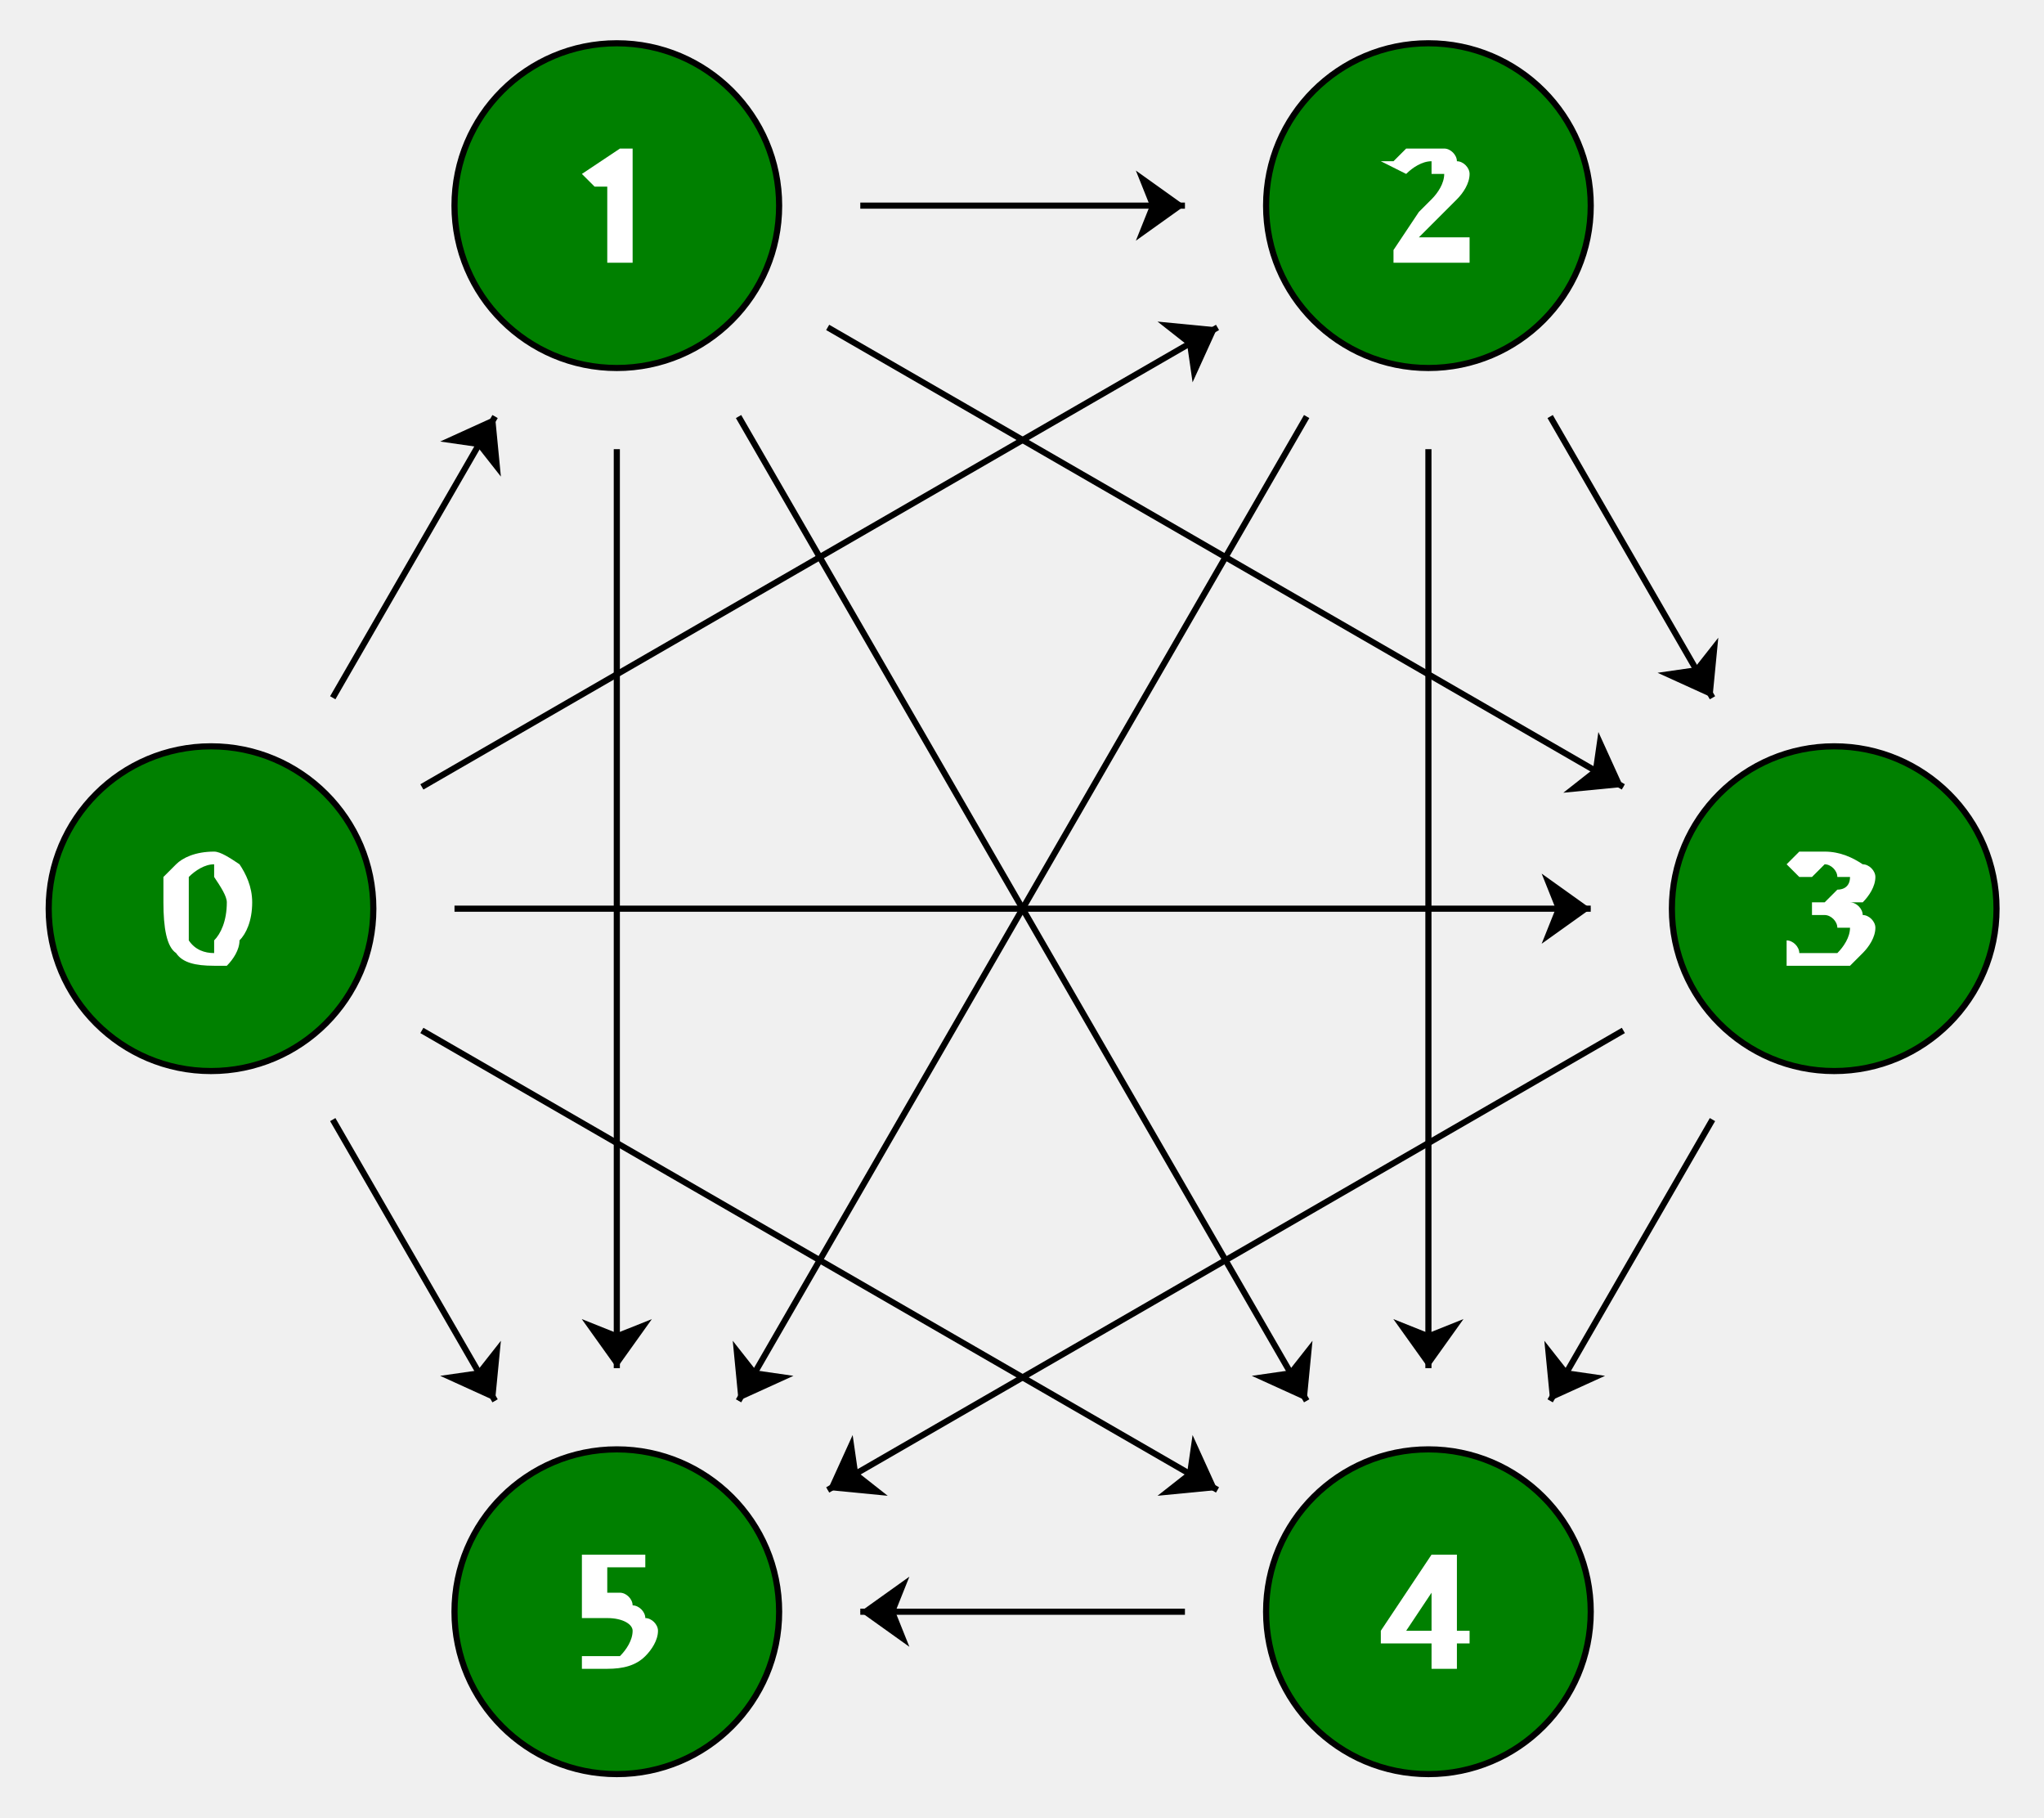
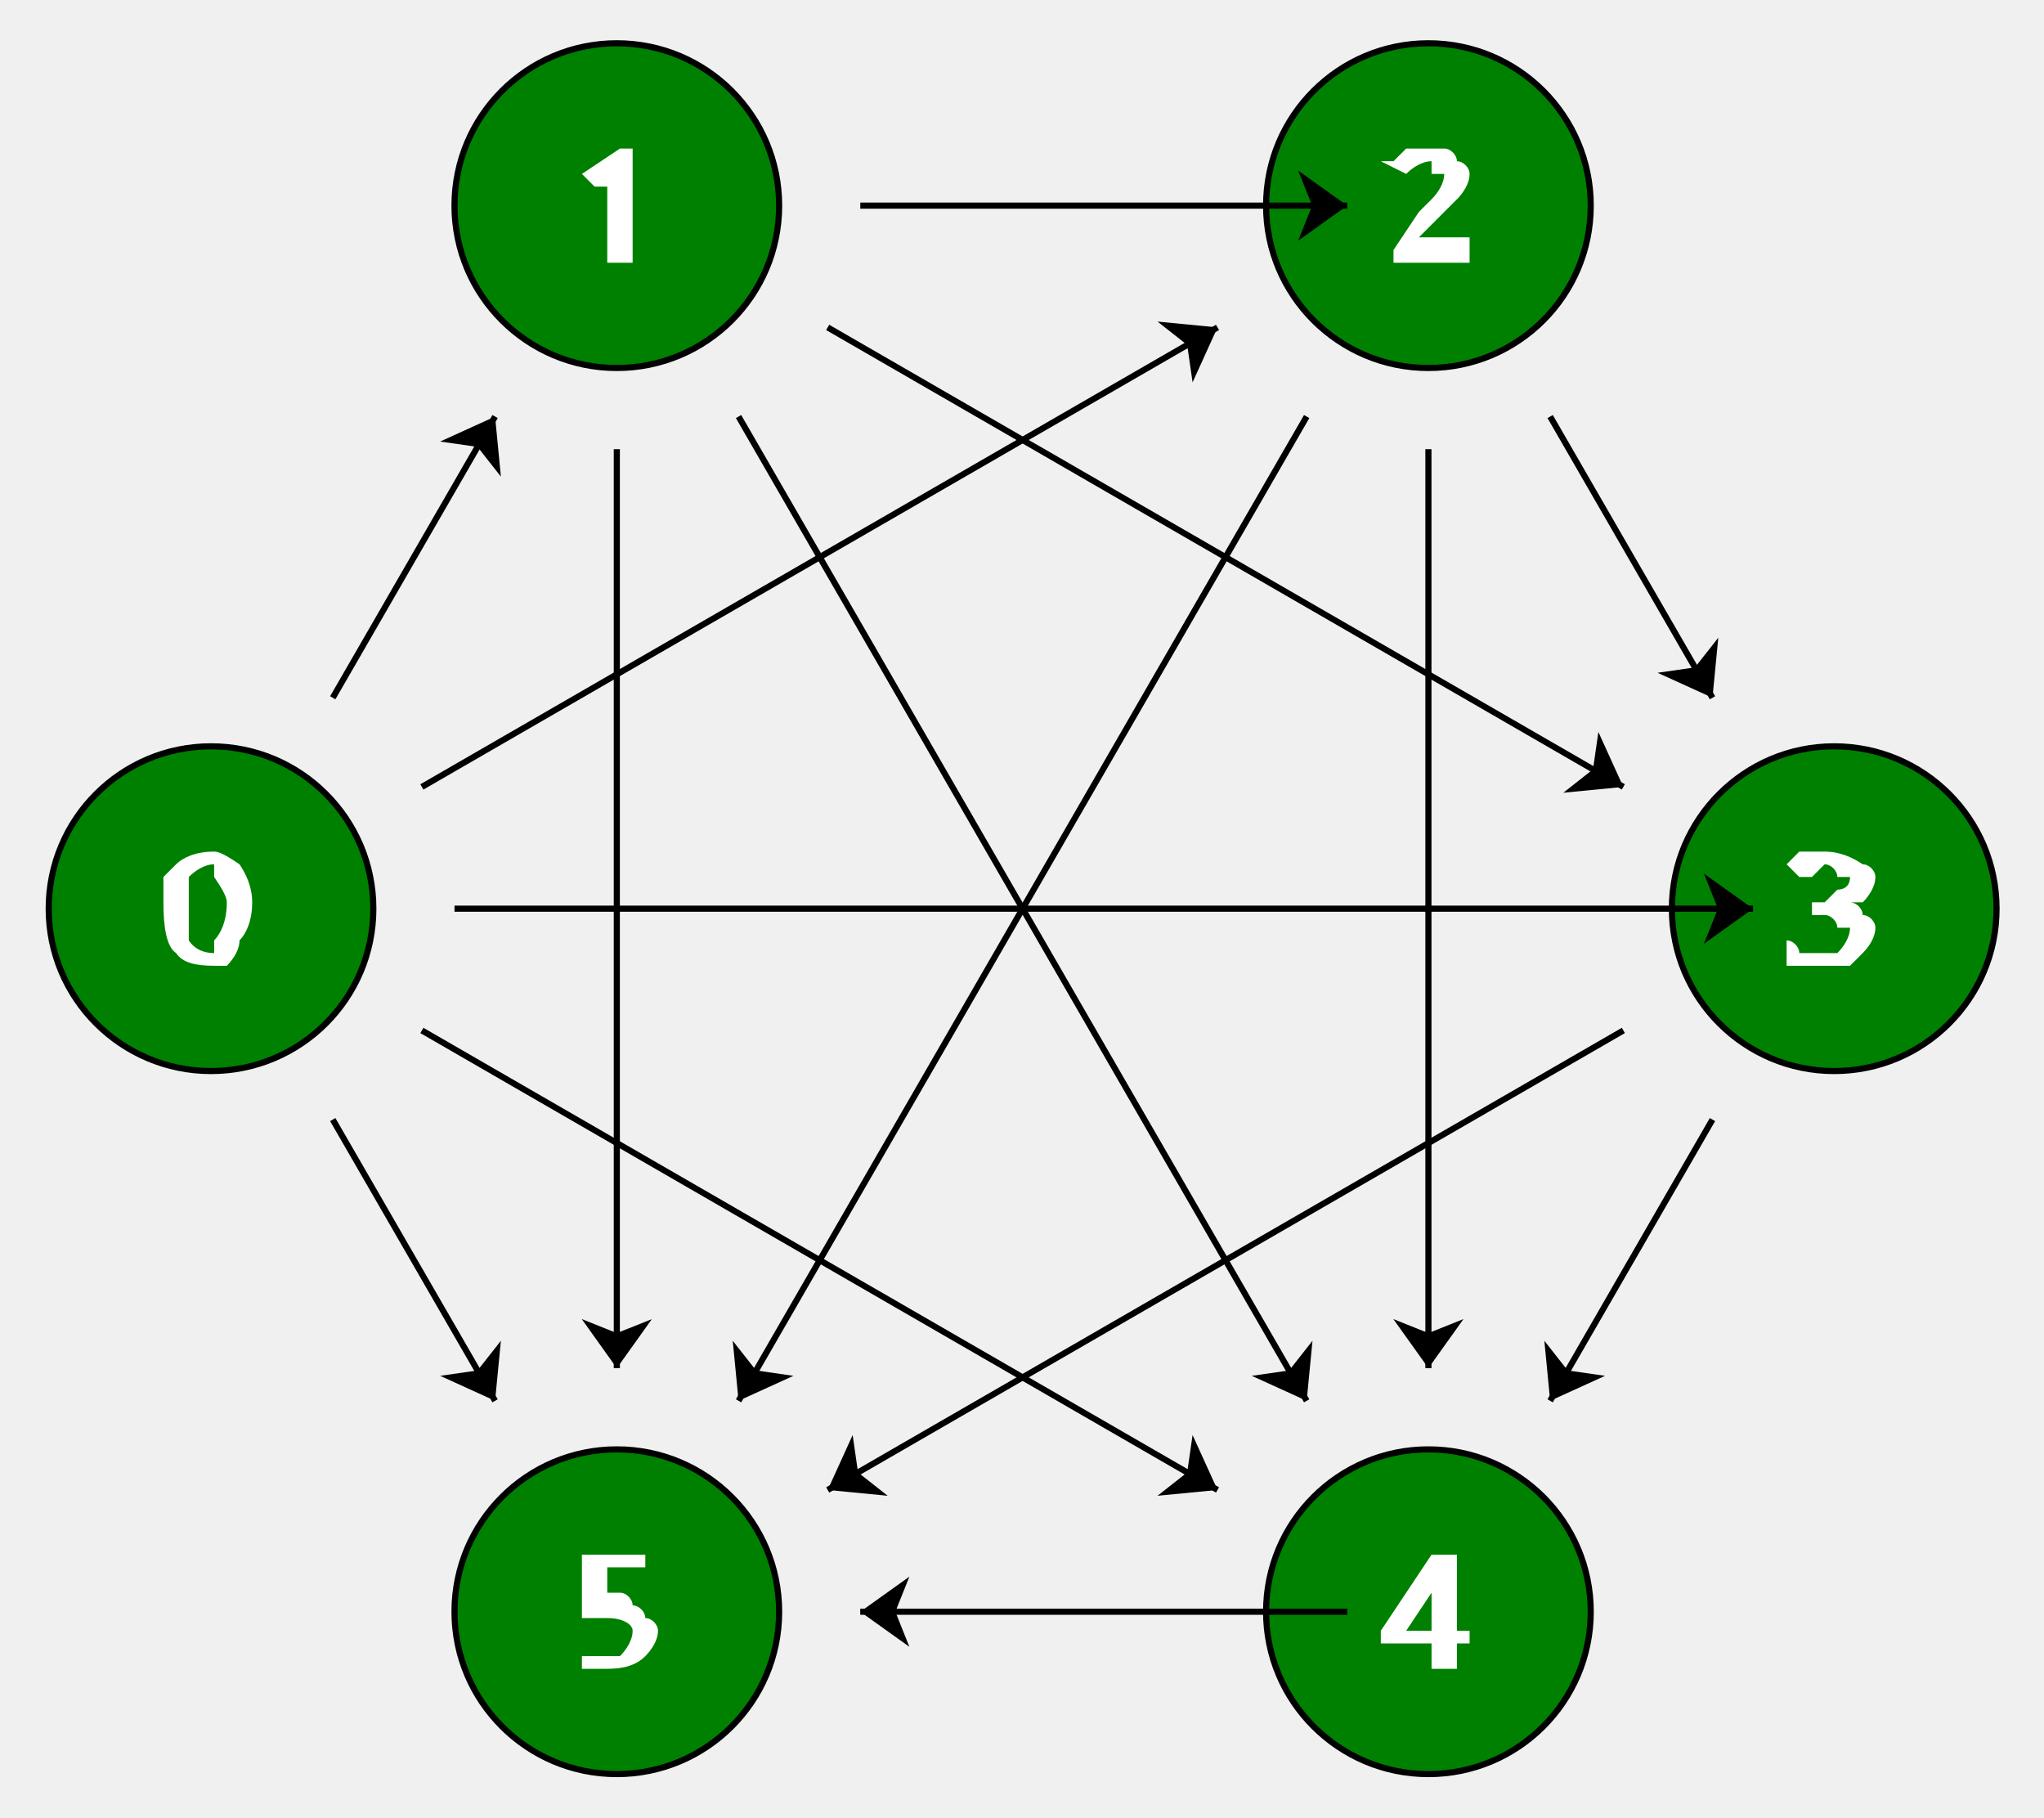
<svg xmlns="http://www.w3.org/2000/svg" baseProfile="full" height="128" version="1.1" width="144">
  <defs>
    <marker id="arrow" markerHeight="3.5" markerWidth="5" orient="auto" refX="5.0" refY="1.7">
      <polygon points="0,0 5,1.75 0,3.5" />
    </marker>
  </defs>
  <g style="fill:white;">
    <g transform="matrix(1.0, 0.0, 0.0, 1.0, 72.04331, 64.0)">
      <g transform="matrix(57.17723, 0.0, 0.0, 57.17723, 0.0, 0.0)">
        <g>
          <g transform="matrix(1.0, 0.0, 0.0, 1.0, -0.0, 4.440892098500626e-16)">
            <g>
              <g>
                <g>
                  <g>
                    <g>
                      <g>
                        <g>
                          <g>
                            <g>
                              <g>
                                <g>
                                  <g>
                                    <g>
                                      <g>
                                        <g>
                                          <g>
                                            <g>
                                              <g>
                                                <g>
                                                  <g>
                                                    <g>
                                                      <g />
                                                      <g transform="matrix(1.0, 0.0, 0.0, 1.0, -1, 3.6739403974420604e-16)">
                                                        <g>
                                                          <g>
                                                            <g style="fill: #008000;stroke: black;stroke-width: 0.432;" transform="matrix(1.0, 0.0, 0.0, 1.0, 0.0, 0.0)">
-                                                               <path d="M -0.2 0.0 A 0.2 0.2 -90.0 0 1 0.2 0.0 A 0.2 0.2 90.0 0 1 -0.2 0.0 Z" style="vector-effect: non-scaling-stroke;" />
+                                                               <path d="M 0.2 0.0 A 0.2 0.2 0.0 1 1 0.2 -3.4906585049257354e-08 Z" style="vector-effect: non-scaling-stroke;" />
                                                            </g>
                                                            <g style="fill: #ffffff;stroke: #ffffff;stroke-width: 0.0;" transform="matrix(1.0, 0.0, 0.0, 1.0, 0.0, 0.0)">
                                                              <text style="text-align:center; text-anchor:middle; dominant-baseline:middle;&#10;                      font-family:sans-serif; font-weight: bold;&#10;                      font-size:0.2px;&#10;                      vector-effect: non-scaling-stroke;" transform="translate(-5e-05, 0)">0</text>
                                                            </g>
                                                          </g>
                                                        </g>
                                                      </g>
                                                    </g>
                                                    <g transform="matrix(1.0, 0.0, 0.0, 1.0, -0.5, -0.8660254)">
                                                      <g>
                                                        <g>
                                                          <g style="fill: #008000;stroke: black;stroke-width: 0.432;" transform="matrix(1.0, 0.0, 0.0, 1.0, 0.0, 0.0)">
-                                                             <path d="M -0.2 0.0 A 0.2 0.2 -90.0 0 1 0.2 0.0 A 0.2 0.2 90.0 0 1 -0.2 0.0 Z" style="vector-effect: non-scaling-stroke;" />
+                                                             <path d="M 0.2 0.0 A 0.2 0.2 0.0 1 1 0.2 -3.4906585049257354e-08 Z" style="vector-effect: non-scaling-stroke;" />
                                                          </g>
                                                          <g style="fill: #ffffff;stroke: #ffffff;stroke-width: 0.0;" transform="matrix(1.0, 0.0, 0.0, 1.0, 0.0, 0.0)">
                                                            <text style="text-align:center; text-anchor:middle; dominant-baseline:middle;&#10;                      font-family:sans-serif; font-weight: bold;&#10;                      font-size:0.2px;&#10;                      vector-effect: non-scaling-stroke;" transform="translate(-5e-05, 0)">1</text>
                                                          </g>
                                                        </g>
                                                      </g>
                                                    </g>
                                                  </g>
                                                  <g transform="matrix(1.0, 0.0, 0.0, 1.0, 0.5, -0.8660254)">
                                                    <g>
                                                      <g>
                                                        <g style="fill: #008000;stroke: black;stroke-width: 0.432;" transform="matrix(1.0, 0.0, 0.0, 1.0, 0.0, 0.0)">
-                                                           <path d="M -0.2 0.0 A 0.2 0.2 -90.0 0 1 0.2 0.0 A 0.2 0.2 90.0 0 1 -0.2 0.0 Z" style="vector-effect: non-scaling-stroke;" />
+                                                           <path d="M 0.2 0.0 A 0.2 0.2 0.0 1 1 0.2 -3.4906585049257354e-08 Z" style="vector-effect: non-scaling-stroke;" />
                                                        </g>
                                                        <g style="fill: #ffffff;stroke: #ffffff;stroke-width: 0.0;" transform="matrix(1.0, 0.0, 0.0, 1.0, 0.0, 0.0)">
                                                          <text style="text-align:center; text-anchor:middle; dominant-baseline:middle;&#10;                      font-family:sans-serif; font-weight: bold;&#10;                      font-size:0.2px;&#10;                      vector-effect: non-scaling-stroke;" transform="translate(-5e-05, 0)">2</text>
                                                        </g>
                                                      </g>
                                                    </g>
                                                  </g>
                                                </g>
                                                <g transform="matrix(1.0, 0.0, 0.0, 1.0, 1, -4.898587196589414e-16)">
                                                  <g>
                                                    <g>
                                                      <g style="fill: #008000;stroke: black;stroke-width: 0.432;" transform="matrix(1.0, 0.0, 0.0, 1.0, 0.0, 0.0)">
-                                                         <path d="M -0.2 0.0 A 0.2 0.2 -90.0 0 1 0.2 0.0 A 0.2 0.2 90.0 0 1 -0.2 0.0 Z" style="vector-effect: non-scaling-stroke;" />
+                                                         <path d="M 0.2 0.0 A 0.2 0.2 0.0 1 1 0.2 -3.4906585049257354e-08 Z" style="vector-effect: non-scaling-stroke;" />
                                                      </g>
                                                      <g style="fill: #ffffff;stroke: #ffffff;stroke-width: 0.0;" transform="matrix(1.0, 0.0, 0.0, 1.0, 0.0, 0.0)">
                                                        <text style="text-align:center; text-anchor:middle; dominant-baseline:middle;&#10;                      font-family:sans-serif; font-weight: bold;&#10;                      font-size:0.2px;&#10;                      vector-effect: non-scaling-stroke;" transform="translate(-5e-05, 0)">3</text>
                                                      </g>
                                                    </g>
                                                  </g>
                                                </g>
                                              </g>
                                              <g transform="matrix(1.0, 0.0, 0.0, 1.0, 0.5, 0.8660254)">
                                                <g>
                                                  <g>
                                                    <g style="fill: #008000;stroke: black;stroke-width: 0.432;" transform="matrix(1.0, 0.0, 0.0, 1.0, 0.0, 0.0)">
-                                                       <path d="M -0.2 0.0 A 0.2 0.2 -90.0 0 1 0.2 0.0 A 0.2 0.2 90.0 0 1 -0.2 0.0 Z" style="vector-effect: non-scaling-stroke;" />
+                                                       <path d="M 0.2 0.0 A 0.2 0.2 0.0 1 1 0.2 -3.4906585049257354e-08 Z" style="vector-effect: non-scaling-stroke;" />
                                                    </g>
                                                    <g style="fill: #ffffff;stroke: #ffffff;stroke-width: 0.0;" transform="matrix(1.0, 0.0, 0.0, 1.0, 0.0, 0.0)">
                                                      <text style="text-align:center; text-anchor:middle; dominant-baseline:middle;&#10;                      font-family:sans-serif; font-weight: bold;&#10;                      font-size:0.2px;&#10;                      vector-effect: non-scaling-stroke;" transform="translate(-5e-05, 0)">4</text>
                                                    </g>
                                                  </g>
                                                </g>
                                              </g>
                                            </g>
                                            <g transform="matrix(1.0, 0.0, 0.0, 1.0, -0.5, 0.8660254)">
                                              <g>
                                                <g>
                                                  <g style="fill: #008000;stroke: black;stroke-width: 0.432;" transform="matrix(1.0, 0.0, 0.0, 1.0, 0.0, 0.0)">
-                                                     <path d="M -0.2 0.0 A 0.2 0.2 -90.0 0 1 0.2 0.0 A 0.2 0.2 90.0 0 1 -0.2 0.0 Z" style="vector-effect: non-scaling-stroke;" />
+                                                     <path d="M 0.2 0.0 A 0.2 0.2 0.0 1 1 0.2 -3.4906585049257354e-08 Z" style="vector-effect: non-scaling-stroke;" />
                                                  </g>
                                                  <g style="fill: #ffffff;stroke: #ffffff;stroke-width: 0.0;" transform="matrix(1.0, 0.0, 0.0, 1.0, 0.0, 0.0)">
                                                    <text style="text-align:center; text-anchor:middle; dominant-baseline:middle;&#10;                      font-family:sans-serif; font-weight: bold;&#10;                      font-size:0.2px;&#10;                      vector-effect: non-scaling-stroke;" transform="translate(-5e-05, 0)">5</text>
                                                  </g>
                                                </g>
                                              </g>
                                            </g>
                                          </g>
                                          <g transform="matrix(1.0, 0.0, 0.0, 1.0, -0.9, -0.1732051)">
                                            <g transform="matrix(0.5, -0.8660254, 0.8660254, 0.5, 0.0, 0.0)">
                                              <g>
                                                <g style="stroke: black;stroke-width: 0.432;" transform="matrix(1.0, 0.0, 0.0, 1.0, 0.1, 0.0)">
                                                  <path d="M 0.0 0.0 L 0.4 0.0" style="vector-effect: non-scaling-stroke;" />
                                                </g>
                                                <g style="stroke: black;stroke-width: 0.432;" transform="matrix(1.0, 0.0, 0.0, 1.0, 0.5, 0.0)">
                                                  <g style="fill: #000000;stroke: black;stroke-width: 0.0;" transform="matrix(0.0, 0.0432, -0.0432, 0.0, -0.05184, 0.0)">
                                                    <path d="M 0.0 -0.2 L 1.0 0.2 L 0.0 -1.2 L -1.0 0.2 L 0.0 -0.2 Z" style="vector-effect: non-scaling-stroke;" />
                                                  </g>
                                                </g>
                                              </g>
                                            </g>
                                          </g>
                                        </g>
                                        <g transform="matrix(1.0, 0.0, 0.0, 1.0, -0.8267949, -0.1)">
                                          <g transform="matrix(0.8660254, -0.5, 0.5, 0.8660254, 0.0, 0.0)">
                                            <g>
                                              <g style="stroke: black;stroke-width: 0.432;" transform="matrix(1.0, 0.0, 0.0, 1.0, 0.1, 0.0)">
                                                <path d="M 0.0 0.0 L 1.132 0.0" style="vector-effect: non-scaling-stroke;" />
                                              </g>
                                              <g style="stroke: black;stroke-width: 0.432;" transform="matrix(1.0, 0.0, 0.0, 1.0, 1.232051, 0.0)">
                                                <g style="fill: #000000;stroke: black;stroke-width: 0.0;" transform="matrix(0.0, 0.0432, -0.0432, 0.0, -0.05184, 0.0)">
                                                  <path d="M 0.0 -0.2 L 1.0 0.2 L 0.0 -1.2 L -1.0 0.2 L 0.0 -0.2 Z" style="vector-effect: non-scaling-stroke;" />
                                                </g>
                                              </g>
                                            </g>
                                          </g>
                                        </g>
                                      </g>
                                      <g transform="matrix(1.0, 0.0, 0.0, 1.0, -0.8, 2.7478019859472625e-16)">
                                        <g transform="matrix(1.0, -4.302114220422481e-16, 4.302114220422481e-16, 1.0, 0.0, 0.0)">
                                          <g>
                                            <g style="stroke: black;stroke-width: 0.432;" transform="matrix(1.0, 0.0, 0.0, 1.0, 0.1, 0.0)">
-                                               <path d="M 0.0 0.0 L 1.4 0.0" style="vector-effect: non-scaling-stroke;" />
-                                             </g>
-                                             <g style="stroke: black;stroke-width: 0.432;" transform="matrix(1.0, 0.0, 0.0, 1.0, 1.5, 0.0)">
+                                               <path d="M 0.0 0.0 L 1.6 0.0" style="vector-effect: non-scaling-stroke;" />
+                                             </g>
+                                             <g style="stroke: black;stroke-width: 0.432;" transform="matrix(1.0, 0.0, 0.0, 1.0, 1.69995, 0.0)">
                                              <g style="fill: #000000;stroke: black;stroke-width: 0.0;" transform="matrix(0.0, 0.0432, -0.0432, 0.0, -0.05184, 0.0)">
                                                <path d="M 0.0 -0.2 L 1.0 0.2 L 0.0 -1.2 L -1.0 0.2 L 0.0 -0.2 Z" style="vector-effect: non-scaling-stroke;" />
                                              </g>
                                            </g>
                                          </g>
                                        </g>
                                      </g>
                                    </g>
                                    <g transform="matrix(1.0, 0.0, 0.0, 1.0, -0.8267949, 0.1)">
                                      <g transform="matrix(0.8660254, 0.5, -0.5, 0.8660254, 0.0, 0.0)">
                                        <g>
                                          <g style="stroke: black;stroke-width: 0.432;" transform="matrix(1.0, 0.0, 0.0, 1.0, 0.1, 0.0)">
                                            <path d="M 0.0 0.0 L 1.132 0.0" style="vector-effect: non-scaling-stroke;" />
                                          </g>
                                          <g style="stroke: black;stroke-width: 0.432;" transform="matrix(1.0, 0.0, 0.0, 1.0, 1.232051, 0.0)">
                                            <g style="fill: #000000;stroke: black;stroke-width: 0.0;" transform="matrix(0.0, 0.0432, -0.0432, 0.0, -0.05184, 0.0)">
                                              <path d="M 0.0 -0.2 L 1.0 0.2 L 0.0 -1.2 L -1.0 0.2 L 0.0 -0.2 Z" style="vector-effect: non-scaling-stroke;" />
                                            </g>
                                          </g>
                                        </g>
                                      </g>
                                    </g>
                                  </g>
                                  <g transform="matrix(1.0, 0.0, 0.0, 1.0, -0.9, 0.1732051)">
                                    <g transform="matrix(0.5, 0.8660254, -0.8660254, 0.5, 0.0, 0.0)">
                                      <g>
                                        <g style="stroke: black;stroke-width: 0.432;" transform="matrix(1.0, 0.0, 0.0, 1.0, 0.1, 0.0)">
                                          <path d="M 0.0 0.0 L 0.4 0.0" style="vector-effect: non-scaling-stroke;" />
                                        </g>
                                        <g style="stroke: black;stroke-width: 0.432;" transform="matrix(1.0, 0.0, 0.0, 1.0, 0.5, 0.0)">
                                          <g style="fill: #000000;stroke: black;stroke-width: 0.0;" transform="matrix(0.0, 0.0432, -0.0432, 0.0, -0.05184, 0.0)">
                                            <path d="M 0.0 -0.2 L 1.0 0.2 L 0.0 -1.2 L -1.0 0.2 L 0.0 -0.2 Z" style="vector-effect: non-scaling-stroke;" />
                                          </g>
                                        </g>
                                      </g>
                                    </g>
                                  </g>
                                </g>
                                <g transform="matrix(1.0, 0.0, 0.0, 1.0, -0.3, -0.8660254)">
-                                   <g transform="matrix(1.0, -3.7007434154171926e-16, 3.7007434154171926e-16, 1.0, 0.0, 0.0)">
+                                   <g transform="matrix(1.0, -4.1635965671297866e-16, 4.1635965671297866e-16, 1.0, 0.0, 0.0)">
                                    <g>
                                      <g style="stroke: black;stroke-width: 0.432;" transform="matrix(1.0, 0.0, 0.0, 1.0, 0.1, 0.0)">
-                                         <path d="M 0.0 0.0 L 0.4 0.0" style="vector-effect: non-scaling-stroke;" />
-                                       </g>
-                                       <g style="stroke: black;stroke-width: 0.432;" transform="matrix(1.0, 0.0, 0.0, 1.0, 0.5, 0.0)">
+                                         <path d="M 0.0 0.0 L 0.6 0.0" style="vector-effect: non-scaling-stroke;" />
+                                       </g>
+                                       <g style="stroke: black;stroke-width: 0.432;" transform="matrix(1.0, 0.0, 0.0, 1.0, 0.69995, 0.0)">
                                        <g style="fill: #000000;stroke: black;stroke-width: 0.0;" transform="matrix(0.0, 0.0432, -0.0432, 0.0, -0.05184, 0.0)">
                                          <path d="M 0.0 -0.2 L 1.0 0.2 L 0.0 -1.2 L -1.0 0.2 L 0.0 -0.2 Z" style="vector-effect: non-scaling-stroke;" />
                                        </g>
                                      </g>
                                    </g>
                                  </g>
                                </g>
                              </g>
                              <g transform="matrix(1.0, 0.0, 0.0, 1.0, -0.3267949, -0.7660254)">
                                <g transform="matrix(0.8660254, 0.5, -0.5, 0.8660254, 0.0, 0.0)">
                                  <g>
                                    <g style="stroke: black;stroke-width: 0.432;" transform="matrix(1.0, 0.0, 0.0, 1.0, 0.1, 0.0)">
                                      <path d="M 0.0 0.0 L 1.132 0.0" style="vector-effect: non-scaling-stroke;" />
                                    </g>
                                    <g style="stroke: black;stroke-width: 0.432;" transform="matrix(1.0, 0.0, 0.0, 1.0, 1.232051, 0.0)">
                                      <g style="fill: #000000;stroke: black;stroke-width: 0.0;" transform="matrix(0.0, 0.0432, -0.0432, 0.0, -0.05184, 0.0)">
                                        <path d="M 0.0 -0.2 L 1.0 0.2 L 0.0 -1.2 L -1.0 0.2 L 0.0 -0.2 Z" style="vector-effect: non-scaling-stroke;" />
                                      </g>
                                    </g>
                                  </g>
                                </g>
                              </g>
                            </g>
                            <g transform="matrix(1.0, 0.0, 0.0, 1.0, -0.4, -0.6928203)">
                              <g transform="matrix(0.5, 0.8660254, -0.8660254, 0.5, 0.0, 0.0)">
                                <g>
                                  <g style="stroke: black;stroke-width: 0.432;" transform="matrix(1.0, 0.0, 0.0, 1.0, 0.1, 0.0)">
                                    <path d="M 0.0 0.0 L 1.4 0.0" style="vector-effect: non-scaling-stroke;" />
                                  </g>
                                  <g style="stroke: black;stroke-width: 0.432;" transform="matrix(1.0, 0.0, 0.0, 1.0, 1.5, 0.0)">
                                    <g style="fill: #000000;stroke: black;stroke-width: 0.0;" transform="matrix(0.0, 0.0432, -0.0432, 0.0, -0.05184, 0.0)">
                                      <path d="M 0.0 -0.2 L 1.0 0.2 L 0.0 -1.2 L -1.0 0.2 L 0.0 -0.2 Z" style="vector-effect: non-scaling-stroke;" />
                                    </g>
                                  </g>
                                </g>
                              </g>
                            </g>
                          </g>
                          <g transform="matrix(1.0, 0.0, 0.0, 1.0, -0.5, -0.6660254)">
                            <g transform="matrix(0, 1.0, -1.0, 0, 0.0, 0.0)">
                              <g>
                                <g style="stroke: black;stroke-width: 0.432;" transform="matrix(1.0, 0.0, 0.0, 1.0, 0.1, 0.0)">
                                  <path d="M 0.0 0.0 L 1.132 0.0" style="vector-effect: non-scaling-stroke;" />
                                </g>
                                <g style="stroke: black;stroke-width: 0.432;" transform="matrix(1.0, 0.0, 0.0, 1.0, 1.232051, 0.0)">
                                  <g style="fill: #000000;stroke: black;stroke-width: 0.0;" transform="matrix(0.0, 0.0432, -0.0432, 0.0, -0.05184, 0.0)">
                                    <path d="M 0.0 -0.2 L 1.0 0.2 L 0.0 -1.2 L -1.0 0.2 L 0.0 -0.2 Z" style="vector-effect: non-scaling-stroke;" />
                                  </g>
                                </g>
                              </g>
                            </g>
                          </g>
                        </g>
                        <g transform="matrix(1.0, 0.0, 0.0, 1.0, 0.6, -0.6928203)">
                          <g transform="matrix(0.5, 0.8660254, -0.8660254, 0.5, 0.0, 0.0)">
                            <g>
                              <g style="stroke: black;stroke-width: 0.432;" transform="matrix(1.0, 0.0, 0.0, 1.0, 0.1, 0.0)">
                                <path d="M 0.0 0.0 L 0.4 0.0" style="vector-effect: non-scaling-stroke;" />
                              </g>
                              <g style="stroke: black;stroke-width: 0.432;" transform="matrix(1.0, 0.0, 0.0, 1.0, 0.5, 0.0)">
                                <g style="fill: #000000;stroke: black;stroke-width: 0.0;" transform="matrix(0.0, 0.0432, -0.0432, 0.0, -0.05184, 0.0)">
                                  <path d="M 0.0 -0.2 L 1.0 0.2 L 0.0 -1.2 L -1.0 0.2 L 0.0 -0.2 Z" style="vector-effect: non-scaling-stroke;" />
                                </g>
                              </g>
                            </g>
                          </g>
                        </g>
                      </g>
                      <g transform="matrix(1.0, 0.0, 0.0, 1.0, 0.5, -0.6660254)">
                        <g transform="matrix(7.044813998280222e-16, 1.0, -1.0, 7.044813998280222e-16, 0.0, 0.0)">
                          <g>
                            <g style="stroke: black;stroke-width: 0.432;" transform="matrix(1.0, 0.0, 0.0, 1.0, 0.1, 0.0)">
                              <path d="M 0.0 0.0 L 1.132 0.0" style="vector-effect: non-scaling-stroke;" />
                            </g>
                            <g style="stroke: black;stroke-width: 0.432;" transform="matrix(1.0, 0.0, 0.0, 1.0, 1.232051, 0.0)">
                              <g style="fill: #000000;stroke: black;stroke-width: 0.0;" transform="matrix(0.0, 0.0432, -0.0432, 0.0, -0.05184, 0.0)">
                                <path d="M 0.0 -0.2 L 1.0 0.2 L 0.0 -1.2 L -1.0 0.2 L 0.0 -0.2 Z" style="vector-effect: non-scaling-stroke;" />
                              </g>
                            </g>
                          </g>
                        </g>
                      </g>
                    </g>
                    <g transform="matrix(1.0, 0.0, 0.0, 1.0, 0.4, -0.6928203)">
                      <g transform="matrix(-0.5, 0.8660254, -0.8660254, -0.5, 0.0, 0.0)">
                        <g>
                          <g style="stroke: black;stroke-width: 0.432;" transform="matrix(1.0, 0.0, 0.0, 1.0, 0.1, 0.0)">
                            <path d="M 0.0 0.0 L 1.4 0.0" style="vector-effect: non-scaling-stroke;" />
                          </g>
                          <g style="stroke: black;stroke-width: 0.432;" transform="matrix(1.0, 0.0, 0.0, 1.0, 1.5, 0.0)">
                            <g style="fill: #000000;stroke: black;stroke-width: 0.0;" transform="matrix(0.0, 0.0432, -0.0432, 0.0, -0.05184, 0.0)">
                              <path d="M 0.0 -0.2 L 1.0 0.2 L 0.0 -1.2 L -1.0 0.2 L 0.0 -0.2 Z" style="vector-effect: non-scaling-stroke;" />
                            </g>
                          </g>
                        </g>
                      </g>
                    </g>
                  </g>
                  <g transform="matrix(1.0, 0.0, 0.0, 1.0, 0.9, 0.1732051)">
                    <g transform="matrix(-0.5, 0.8660254, -0.8660254, -0.5, 0.0, 0.0)">
                      <g>
                        <g style="stroke: black;stroke-width: 0.432;" transform="matrix(1.0, 0.0, 0.0, 1.0, 0.1, 0.0)">
                          <path d="M 0.0 0.0 L 0.4 0.0" style="vector-effect: non-scaling-stroke;" />
                        </g>
                        <g style="stroke: black;stroke-width: 0.432;" transform="matrix(1.0, 0.0, 0.0, 1.0, 0.5, 0.0)">
                          <g style="fill: #000000;stroke: black;stroke-width: 0.0;" transform="matrix(0.0, 0.0432, -0.0432, 0.0, -0.05184, 0.0)">
                            <path d="M 0.0 -0.2 L 1.0 0.2 L 0.0 -1.2 L -1.0 0.2 L 0.0 -0.2 Z" style="vector-effect: non-scaling-stroke;" />
                          </g>
                        </g>
                      </g>
                    </g>
                  </g>
                </g>
                <g transform="matrix(1.0, 0.0, 0.0, 1.0, 0.8267949, 0.1)">
                  <g transform="matrix(-0.8660254, 0.5, -0.5, -0.8660254, 0.0, 0.0)">
                    <g>
                      <g style="stroke: black;stroke-width: 0.432;" transform="matrix(1.0, 0.0, 0.0, 1.0, 0.1, 0.0)">
                        <path d="M 0.0 0.0 L 1.132 0.0" style="vector-effect: non-scaling-stroke;" />
                      </g>
                      <g style="stroke: black;stroke-width: 0.432;" transform="matrix(1.0, 0.0, 0.0, 1.0, 1.232051, 0.0)">
                        <g style="fill: #000000;stroke: black;stroke-width: 0.0;" transform="matrix(0.0, 0.0432, -0.0432, 0.0, -0.05184, 0.0)">
                          <path d="M 0.0 -0.2 L 1.0 0.2 L 0.0 -1.2 L -1.0 0.2 L 0.0 -0.2 Z" style="vector-effect: non-scaling-stroke;" />
                        </g>
                      </g>
                    </g>
                  </g>
                </g>
              </g>
-               <g transform="matrix(1.0, 0.0, 0.0, 1.0, 0.3, 0.8660254)">
+               <g transform="matrix(1.0, 0.0, 0.0, 1.0, 0.49995, 0.8660254)">
                <g transform="matrix(-1.0, 3.216245299353273e-16, -3.216245299353273e-16, -1.0, 0.0, 0.0)">
                  <g>
                    <g style="stroke: black;stroke-width: 0.432;" transform="matrix(1.0, 0.0, 0.0, 1.0, 0.1, 0.0)">
-                       <path d="M 0.0 0.0 L 0.4 0.0" style="vector-effect: non-scaling-stroke;" />
-                     </g>
-                     <g style="stroke: black;stroke-width: 0.432;" transform="matrix(1.0, 0.0, 0.0, 1.0, 0.5, 0.0)">
+                       <path d="M 0.0 0.0 L 0.6 0.0" style="vector-effect: non-scaling-stroke;" />
+                     </g>
+                     <g style="stroke: black;stroke-width: 0.432;" transform="matrix(1.0, 0.0, 0.0, 1.0, 0.69995, 0.0)">
                      <g style="fill: #000000;stroke: black;stroke-width: 0.0;" transform="matrix(0.0, 0.0432, -0.0432, 0.0, -0.05184, 0.0)">
                        <path d="M 0.0 -0.2 L 1.0 0.2 L 0.0 -1.2 L -1.0 0.2 L 0.0 -0.2 Z" style="vector-effect: non-scaling-stroke;" />
                      </g>
                    </g>
                  </g>
                </g>
              </g>
            </g>
          </g>
          <g />
        </g>
      </g>
    </g>
  </g>
</svg>
